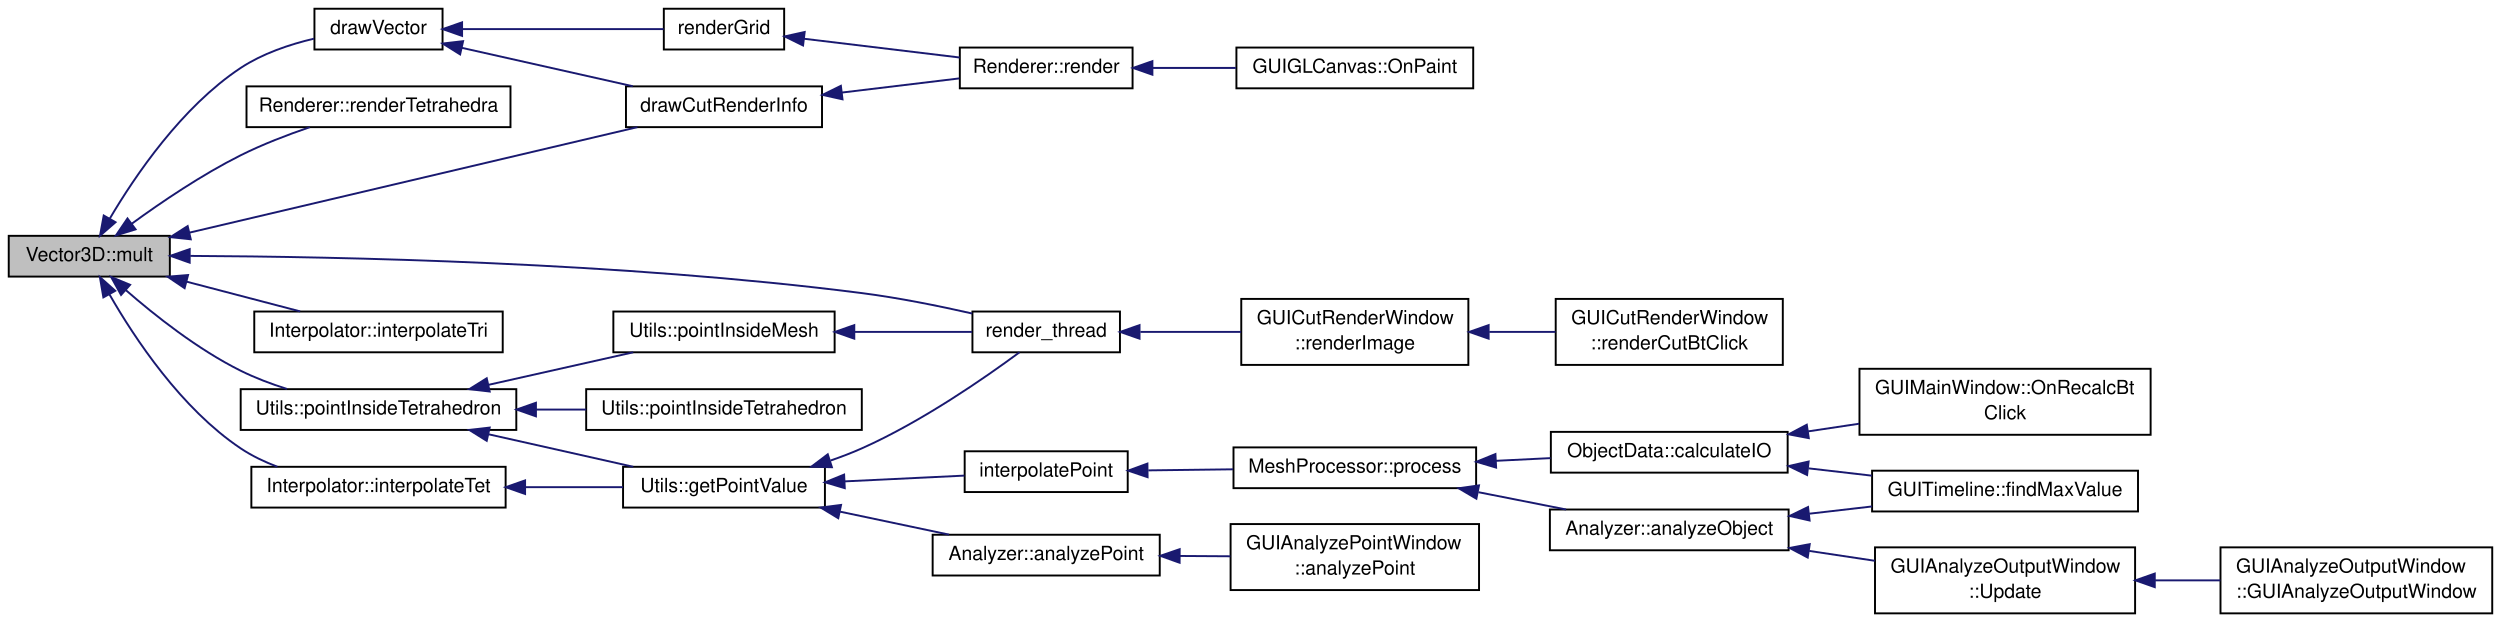
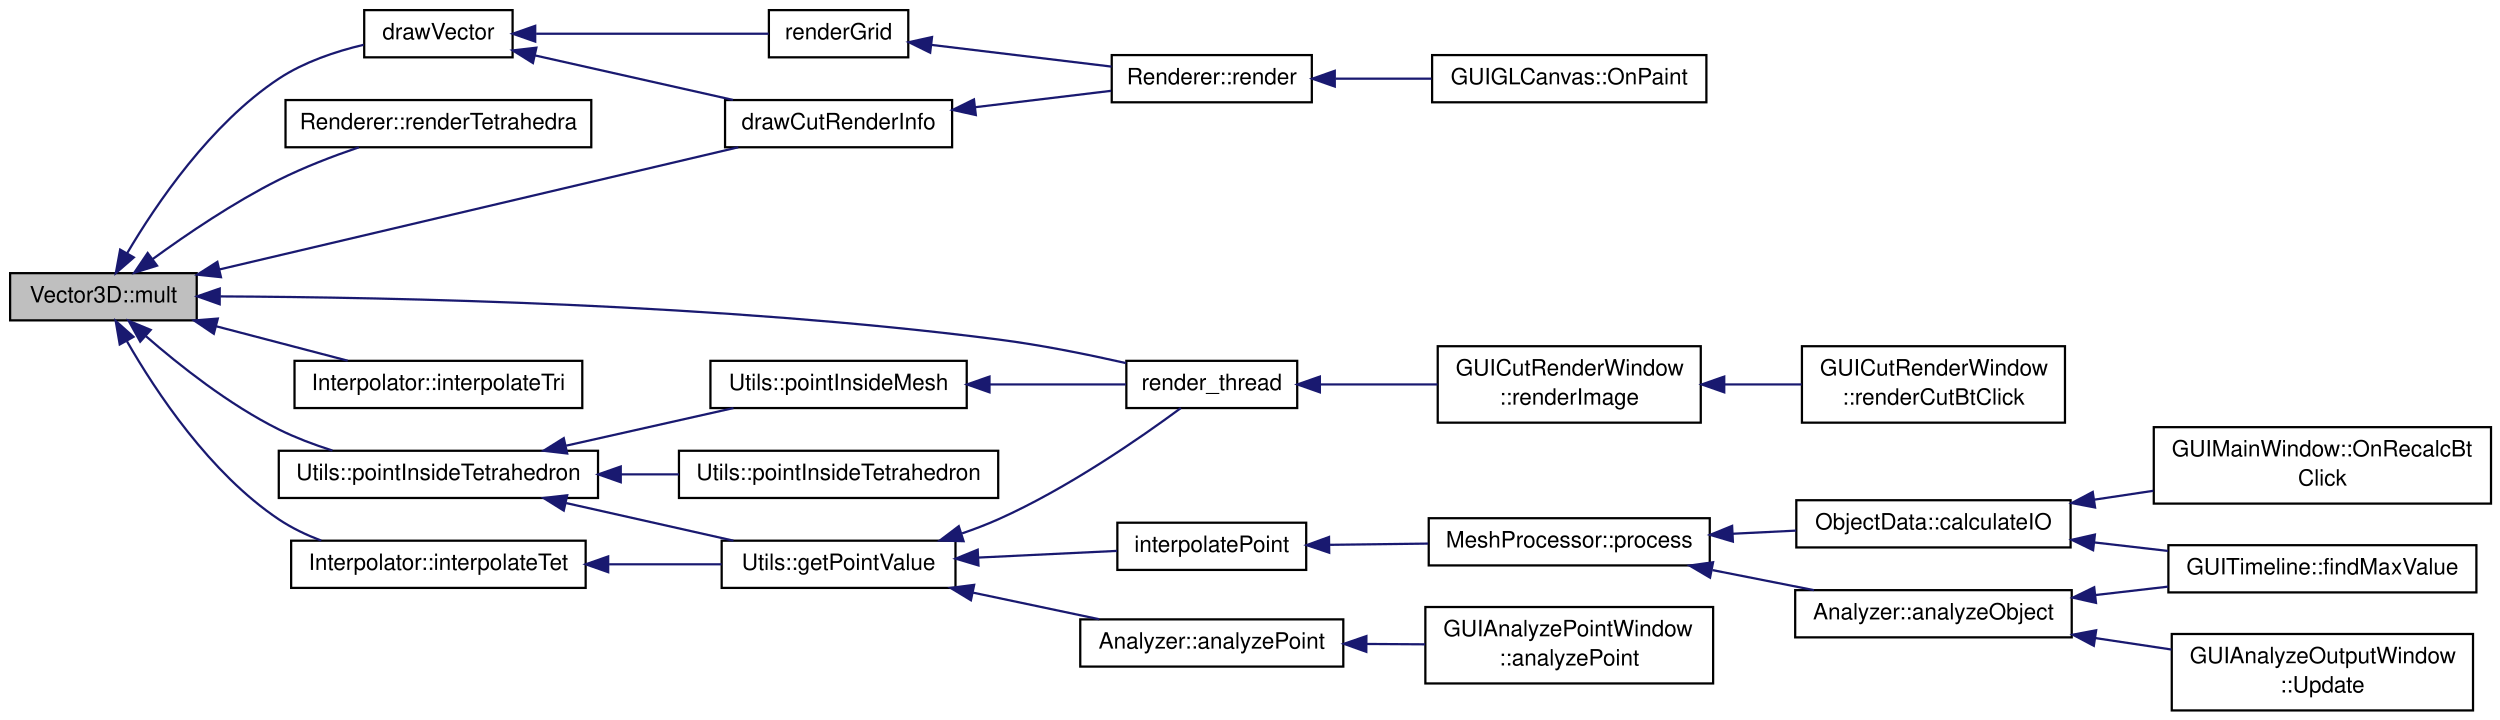
- <svg xmlns="http://www.w3.org/2000/svg" xmlns:xlink="http://www.w3.org/1999/xlink" width="1288pt" height="320pt" viewBox="0.00 0.00 1288.00 320.00">
+ <svg xmlns="http://www.w3.org/2000/svg" xmlns:xlink="http://www.w3.org/1999/xlink" width="1112pt" height="320pt" viewBox="0.00 0.00 1112.00 320.00">
  <g id="graph1" class="graph" transform="scale(1 1) rotate(0) translate(4 316)">
    <g id="node1" class="node">
      <polygon fill="#bfbfbf" stroke="black" points="0.5,-173.5 0.5,-194.5 83.5,-194.5 83.5,-173.5 0.5,-173.5" />
      <text text-anchor="middle" x="42" y="-181.5" font-family="Helvetica,sans-Serif" font-size="10.00">Vector3D::mult</text>
    </g>
    <g id="node3" class="node">
      <a xlink:href="GUICutRenderWindow_8cpp.xhtml#aeaaae4c8452680389d221d0e60a6fc33" target="_top" xlink:title="Funktion zum verteilten berechnen der 2D-Temperaturverteilung. ">
        <polygon fill="none" stroke="black" points="497,-134.5 497,-155.5 573,-155.5 573,-134.5 497,-134.5" />
        <text text-anchor="middle" x="535" y="-142.5" font-family="Helvetica,sans-Serif" font-size="10.00">render_thread</text>
      </a>
    </g>
    <g id="edge2" class="edge">
      <path fill="none" stroke="midnightblue" d="M94.013,-184.159C170.241,-183.795 316.637,-180.827 440,-165 458.891,-162.576 479.614,-158.396 496.872,-154.481" />
      <polygon fill="midnightblue" stroke="midnightblue" points="93.72,-180.66 83.732,-184.194 93.744,-187.66 93.72,-180.66" />
    </g>
    <g id="node9" class="node">
      <a xlink:href="classRenderer.xhtml#a927f376a6283de3181b86f65b927386c" target="_top" xlink:title="Zeichnet die Tetraeder eines Materials des Objekts. ">
        <polygon fill="none" stroke="black" points="123,-250.5 123,-271.5 259,-271.5 259,-250.5 123,-250.5" />
        <text text-anchor="middle" x="191" y="-258.5" font-family="Helvetica,sans-Serif" font-size="10.00">Renderer::renderTetrahedra</text>
      </a>
    </g>
    <g id="edge8" class="edge">
      <path fill="none" stroke="midnightblue" d="M63.932,-200.781C79.089,-211.825 100.04,-226.029 120,-236 131.223,-241.606 144.013,-246.524 155.617,-250.48" />
      <polygon fill="midnightblue" stroke="midnightblue" points="65.847,-197.843 55.729,-194.699 61.678,-203.466 65.847,-197.843" />
    </g>
    <g id="node11" class="node">
      <a xlink:href="Renderer_8cpp.xhtml#a4225af4db7b633515f133a4f40c72b33" target="_top" xlink:title="Zeichnet einen Vektor als Pfeil. ">
        <polygon fill="none" stroke="black" points="158,-290.5 158,-311.5 224,-311.5 224,-290.5 158,-290.5" />
        <text text-anchor="middle" x="191" y="-298.5" font-family="Helvetica,sans-Serif" font-size="10.00">drawVector</text>
      </a>
    </g>
    <g id="edge10" class="edge">
      <path fill="none" stroke="midnightblue" d="M52.55,-203.362C65.552,-225.412 89.692,-260.967 120,-281 131.217,-288.415 145.177,-293.111 157.743,-296.073" />
      <polygon fill="midnightblue" stroke="midnightblue" points="55.52,-201.506 47.525,-194.554 49.44,-204.974 55.52,-201.506" />
    </g>
    <g id="node19" class="node">
      <a xlink:href="Renderer_8cpp.xhtml#a608a02845726b8844beac12e5154c500" target="_top" xlink:title="Visualisiert Informationen über eine 2D-Temperaturverteilung. ">
        <polygon fill="none" stroke="black" points="318.5,-250.5 318.5,-271.5 419.5,-271.5 419.5,-250.5 318.5,-250.5" />
        <text text-anchor="middle" x="369" y="-258.5" font-family="Helvetica,sans-Serif" font-size="10.00">drawCutRenderInfo</text>
      </a>
    </g>
    <g id="edge22" class="edge">
      <path fill="none" stroke="midnightblue" d="M93.564,-196.142C157.142,-211.113 264.153,-236.311 324.365,-250.49" />
      <polygon fill="midnightblue" stroke="midnightblue" points="94.283,-192.716 83.747,-193.83 92.678,-199.529 94.283,-192.716" />
    </g>
    <g id="node23" class="node">
      <a xlink:href="classInterpolator.xhtml#ad59ac6ed3822e08a67ac7d1ee88a5bd2" target="_top" xlink:title="Ermittelt den Wert für einen beliebigen Punkt in einer Ebene. ">
        <polygon fill="none" stroke="black" points="127,-134.5 127,-155.5 255,-155.5 255,-134.5 127,-134.5" />
        <text text-anchor="middle" x="191" y="-142.5" font-family="Helvetica,sans-Serif" font-size="10.00">Interpolator::interpolateTri</text>
      </a>
    </g>
    <g id="edge24" class="edge">
      <path fill="none" stroke="midnightblue" d="M92.044,-170.901C111.113,-165.91 132.588,-160.289 150.646,-155.562" />
      <polygon fill="midnightblue" stroke="midnightblue" points="91.109,-167.528 82.322,-173.446 92.882,-174.3 91.109,-167.528" />
    </g>
    <g id="node25" class="node">
      <a xlink:href="classInterpolator.xhtml#a30e714ca6dff9b5745d029f95af1420a" target="_top" xlink:title="Ermittelt den Wert für einen beliebigen Punkt im Raum. ">
        <polygon fill="none" stroke="black" points="125.5,-54.5 125.5,-75.5 256.5,-75.5 256.5,-54.5 125.5,-54.5" />
        <text text-anchor="middle" x="191" y="-62.5" font-family="Helvetica,sans-Serif" font-size="10.00">Interpolator::interpolateTet</text>
      </a>
    </g>
    <g id="edge26" class="edge">
      <path fill="none" stroke="midnightblue" d="M52.451,-164.236C65.36,-141.728 89.412,-105.437 120,-85 125.75,-81.158 132.233,-78.047 138.885,-75.53" />
      <polygon fill="midnightblue" stroke="midnightblue" points="49.254,-162.784 47.467,-173.227 55.376,-166.178 49.254,-162.784" />
    </g>
-     <g id="node51" class="node">
+     <g id="node49" class="node">
      <a xlink:href="namespaceUtils.xhtml#a9b995a1220a78be108b19bda4b776332" target="_top" xlink:title="Testet, ob sich ein Punkt innerhalb eines Tetraeders befindet. ">
        <polygon fill="none" stroke="black" points="120,-94.5 120,-115.5 262,-115.5 262,-94.5 120,-94.5" />
        <text text-anchor="middle" x="191" y="-102.5" font-family="Helvetica,sans-Serif" font-size="10.00">Utils::pointInsideTetrahedron</text>
      </a>
    </g>
-     <g id="edge54" class="edge">
+     <g id="edge52" class="edge">
      <path fill="none" stroke="midnightblue" d="M60.801,-166.554C75.818,-153.457 97.932,-135.963 120,-125 127.455,-121.297 135.701,-118.184 143.856,-115.602" />
      <polygon fill="midnightblue" stroke="midnightblue" points="58.364,-164.038 53.235,-173.309 63.026,-169.26 58.364,-164.038" />
    </g>
    <g id="node5" class="node">
      <a xlink:href="classGUICutRenderWindow.xhtml#a9eedb7088ad31f4680a77ed3a06fa60c" target="_top" xlink:title="Berechnet die 2D-Temperaturverteilung als Grafik. ">
        <polygon fill="none" stroke="black" points="635.5,-128 635.5,-162 752.5,-162 752.5,-128 635.5,-128" />
        <text text-anchor="start" x="643.5" y="-149" font-family="Helvetica,sans-Serif" font-size="10.00">GUICutRenderWindow</text>
        <text text-anchor="middle" x="694" y="-136" font-family="Helvetica,sans-Serif" font-size="10.00">::renderImage</text>
      </a>
    </g>
    <g id="edge4" class="edge">
      <path fill="none" stroke="midnightblue" d="M583.51,-145C599.887,-145 618.343,-145 635.414,-145" />
      <polygon fill="midnightblue" stroke="midnightblue" points="583.084,-141.5 573.084,-145 583.084,-148.5 583.084,-141.5" />
    </g>
    <g id="node7" class="node">
      <a xlink:href="classGUICutRenderWindow.xhtml#a7cd1bfbec53756a1cbbe1616b4d46c7a" target="_top" xlink:title="Behandelt das Drücken des Buttons zur Berechnung der zweidimensionalen Temperaturverteilung. ">
        <polygon fill="none" stroke="black" points="797.5,-128 797.5,-162 914.5,-162 914.5,-128 797.5,-128" />
        <text text-anchor="start" x="805.5" y="-149" font-family="Helvetica,sans-Serif" font-size="10.00">GUICutRenderWindow</text>
        <text text-anchor="middle" x="856" y="-136" font-family="Helvetica,sans-Serif" font-size="10.00">::renderCutBtClick</text>
      </a>
    </g>
    <g id="edge6" class="edge">
      <path fill="none" stroke="midnightblue" d="M763.263,-145C774.624,-145 786.3,-145 797.371,-145" />
      <polygon fill="midnightblue" stroke="midnightblue" points="762.944,-141.5 752.944,-145 762.944,-148.5 762.944,-141.5" />
    </g>
    <g id="node13" class="node">
      <a xlink:href="Renderer_8cpp.xhtml#ac35d259852428046b123c635864e2197" target="_top" xlink:title="Zeichnet markante Linien zum leichteren Erfassen des Koordinatensystems. ">
        <polygon fill="none" stroke="black" points="338,-290.5 338,-311.5 400,-311.5 400,-290.5 338,-290.5" />
        <text text-anchor="middle" x="369" y="-298.5" font-family="Helvetica,sans-Serif" font-size="10.00">renderGrid</text>
      </a>
    </g>
    <g id="edge12" class="edge">
      <path fill="none" stroke="midnightblue" d="M234.473,-301C266.489,-301 309.263,-301 337.903,-301" />
      <polygon fill="midnightblue" stroke="midnightblue" points="234.063,-297.5 224.063,-301 234.063,-304.5 234.063,-297.5" />
    </g>
    <g id="edge18" class="edge">
      <path fill="none" stroke="midnightblue" d="M233.858,-291.369C260.465,-285.39 294.676,-277.702 322.02,-271.557" />
      <polygon fill="midnightblue" stroke="midnightblue" points="233.053,-287.963 224.063,-293.57 234.587,-294.792 233.053,-287.963" />
    </g>
    <g id="node15" class="node">
      <a xlink:href="classRenderer.xhtml#af7e5f8f68742f198e315fb4683a605a4" target="_top" xlink:title="Zeichnet das Objekt (Attribut object). ">
        <polygon fill="none" stroke="black" points="490.5,-270.5 490.5,-291.5 579.5,-291.5 579.5,-270.5 490.5,-270.5" />
        <text text-anchor="middle" x="535" y="-278.5" font-family="Helvetica,sans-Serif" font-size="10.00">Renderer::render</text>
      </a>
    </g>
    <g id="edge14" class="edge">
      <path fill="none" stroke="midnightblue" d="M410.238,-296.032C434.621,-293.094 465.505,-289.373 490.445,-286.368" />
      <polygon fill="midnightblue" stroke="midnightblue" points="409.733,-292.567 400.223,-297.238 410.57,-299.517 409.733,-292.567" />
    </g>
    <g id="node17" class="node">
      <a xlink:href="classGUIGLCanvas.xhtml#a83f52d08591920a339150c2f45069c8f" target="_top" xlink:title="Event-Tabellendeklaration für wxWidgets. ">
        <polygon fill="none" stroke="black" points="633,-270.5 633,-291.5 755,-291.5 755,-270.5 633,-270.5" />
        <text text-anchor="middle" x="694" y="-278.5" font-family="Helvetica,sans-Serif" font-size="10.00">GUIGLCanvas::OnPaint</text>
      </a>
    </g>
    <g id="edge16" class="edge">
      <path fill="none" stroke="midnightblue" d="M590.007,-281C603.787,-281 618.654,-281 632.717,-281" />
      <polygon fill="midnightblue" stroke="midnightblue" points="589.714,-277.5 579.713,-281 589.713,-284.5 589.714,-277.5" />
    </g>
    <g id="edge20" class="edge">
      <path fill="none" stroke="midnightblue" d="M429.674,-268.31C449.704,-270.723 471.609,-273.362 490.228,-275.606" />
      <polygon fill="midnightblue" stroke="midnightblue" points="430.054,-264.831 419.707,-267.109 429.217,-271.78 430.054,-264.831" />
    </g>
    <g id="node27" class="node">
      <a xlink:href="namespaceUtils.xhtml#a6a0ae18a42e2d206bc1b43da27820fe2" target="_top" xlink:title="Gibt den inter/extrapolierten Wert eines Punktes zurück. ">
        <polygon fill="none" stroke="black" points="317,-54.5 317,-75.5 421,-75.5 421,-54.5 317,-54.5" />
        <text text-anchor="middle" x="369" y="-62.5" font-family="Helvetica,sans-Serif" font-size="10.00">Utils::getPointValue</text>
      </a>
    </g>
    <g id="edge28" class="edge">
      <path fill="none" stroke="midnightblue" d="M266.924,-65C283.797,-65 301.312,-65 316.971,-65" />
      <polygon fill="midnightblue" stroke="midnightblue" points="266.522,-61.5 256.522,-65 266.522,-68.5 266.522,-61.5" />
    </g>
    <g id="edge30" class="edge">
      <path fill="none" stroke="midnightblue" d="M423.933,-78.747C429.439,-80.637 434.882,-82.721 440,-85 470.829,-98.728 503.375,-121.303 521.239,-134.498" />
      <polygon fill="midnightblue" stroke="midnightblue" points="424.6,-75.285 414.009,-75.557 422.458,-81.949 424.6,-75.285" />
    </g>
    <g id="node30" class="node">
      <a xlink:href="classAnalyzer.xhtml#a8f73ee0aa71ae395a74b43dc76b35458" target="_top" xlink:title="Ermittelt Daten für einen Punkt am aktuell ausgewählten Zeitpunkt. ">
        <polygon fill="none" stroke="black" points="476.5,-19.5 476.5,-40.5 593.5,-40.5 593.5,-19.5 476.5,-19.5" />
        <text text-anchor="middle" x="535" y="-27.5" font-family="Helvetica,sans-Serif" font-size="10.00">Analyzer::analyzePoint</text>
      </a>
    </g>
    <g id="edge32" class="edge">
      <path fill="none" stroke="midnightblue" d="M428.83,-52.385C447.227,-48.507 467.274,-44.28 484.943,-40.554" />
      <polygon fill="midnightblue" stroke="midnightblue" points="427.868,-49.011 418.805,-54.499 429.312,-55.86 427.868,-49.011" />
    </g>
    <g id="node34" class="node">
      <a xlink:href="MeshProcessor_8cpp.xhtml#ad2670c4e8381f9a0a89c65f5559ed421" target="_top" xlink:title="interpolatePoint">
        <polygon fill="none" stroke="black" points="493,-62.5 493,-83.5 577,-83.5 577,-62.5 493,-62.5" />
        <text text-anchor="middle" x="535" y="-70.5" font-family="Helvetica,sans-Serif" font-size="10.00">interpolatePoint</text>
      </a>
    </g>
    <g id="edge36" class="edge">
      <path fill="none" stroke="midnightblue" d="M431.294,-68.002C451.826,-68.992 474.164,-70.068 492.832,-70.968" />
      <polygon fill="midnightblue" stroke="midnightblue" points="431.225,-64.495 421.068,-67.509 430.888,-71.487 431.225,-64.495" />
    </g>
    <g id="node32" class="node">
      <a xlink:href="classGUIAnalyzePointWindow.xhtml#aa84ea9958e8b41423f01316d01ba5151" target="_top" xlink:title="Event-Tabellendeklaration für wxWidgets. ">
        <polygon fill="none" stroke="black" points="630,-12 630,-46 758,-46 758,-12 630,-12" />
        <text text-anchor="start" x="638" y="-33" font-family="Helvetica,sans-Serif" font-size="10.00">GUIAnalyzePointWindow</text>
        <text text-anchor="middle" x="694" y="-20" font-family="Helvetica,sans-Serif" font-size="10.00">::analyzePoint</text>
      </a>
    </g>
    <g id="edge34" class="edge">
      <path fill="none" stroke="midnightblue" d="M603.811,-29.567C612.466,-29.513 621.294,-29.457 629.874,-29.403" />
      <polygon fill="midnightblue" stroke="midnightblue" points="603.732,-26.068 593.754,-29.631 603.776,-33.067 603.732,-26.068" />
    </g>
    <g id="node36" class="node">
      <a xlink:href="classMeshProcessor.xhtml#a060c3815db33f8e52ac620ed2239ccc9" target="_top" xlink:title="Berechnet die Temperaturverteilung für ein Objekt. ">
        <polygon fill="none" stroke="black" points="631.5,-64.5 631.5,-85.5 756.5,-85.5 756.5,-64.5 631.5,-64.5" />
        <text text-anchor="middle" x="694" y="-72.5" font-family="Helvetica,sans-Serif" font-size="10.00">MeshProcessor::process</text>
      </a>
    </g>
    <g id="edge38" class="edge">
      <path fill="none" stroke="midnightblue" d="M587.595,-73.662C601.564,-73.837 616.789,-74.029 631.241,-74.211" />
      <polygon fill="midnightblue" stroke="midnightblue" points="587.235,-70.157 577.192,-73.531 587.147,-77.156 587.235,-70.157" />
    </g>
    <g id="node38" class="node">
      <a xlink:href="classAnalyzer.xhtml#a2a7b5f169f664ccd9f206e508cba78ef" target="_top" xlink:title="Ermittelt Daten für ein Objekt. ">
        <polygon fill="none" stroke="black" points="794.5,-32.5 794.5,-53.5 917.5,-53.5 917.5,-32.5 794.5,-32.5" />
        <text text-anchor="middle" x="856" y="-40.5" font-family="Helvetica,sans-Serif" font-size="10.00">Analyzer::analyzeObject</text>
      </a>
    </g>
    <g id="edge40" class="edge">
      <path fill="none" stroke="midnightblue" d="M757.684,-62.42C772.633,-59.468 788.407,-56.352 802.839,-53.501" />
      <polygon fill="midnightblue" stroke="midnightblue" points="756.626,-59.062 747.494,-64.433 757.983,-65.929 756.626,-59.062" />
    </g>
-     <g id="node46" class="node">
+     <g id="node44" class="node">
      <a xlink:href="classObjectData.xhtml#af3a850833d08eb9b45357449f455e24d" target="_top" xlink:title="Zerlegt das Objekt in Tetraeder (Schnittstelle zur Tetgen-Bibliothek) und Berechnet die Temperaturver...">
        <polygon fill="none" stroke="black" points="795,-72.5 795,-93.5 917,-93.5 917,-72.5 795,-72.5" />
        <text text-anchor="middle" x="856" y="-80.5" font-family="Helvetica,sans-Serif" font-size="10.00">ObjectData::calculateIO</text>
      </a>
    </g>
-     <g id="edge48" class="edge">
+     <g id="edge46" class="edge">
      <path fill="none" stroke="midnightblue" d="M766.745,-78.592C776.14,-79.056 785.684,-79.528 794.866,-79.981" />
      <polygon fill="midnightblue" stroke="midnightblue" points="766.794,-75.091 756.633,-78.093 766.449,-82.082 766.794,-75.091" />
    </g>
    <g id="node40" class="node">
      <a xlink:href="classGUIAnalyzeOutputWindow.xhtml#a9ea5a7cf46d6189f368315903508cecc" target="_top" xlink:title="Methode zum aktualisieren des Fensters, alle Objekte werden erneut analysiert und die aktualisierten ...">
        <polygon fill="none" stroke="black" points="962,-0 962,-34 1096,-34 1096,-0 962,-0" />
        <text text-anchor="start" x="970" y="-21" font-family="Helvetica,sans-Serif" font-size="10.00">GUIAnalyzeOutputWindow</text>
        <text text-anchor="middle" x="1029" y="-8" font-family="Helvetica,sans-Serif" font-size="10.00">::Update</text>
      </a>
    </g>
    <g id="edge42" class="edge">
      <path fill="none" stroke="midnightblue" d="M928.127,-32.16C939.313,-30.479 950.83,-28.748 961.9,-27.084" />
      <polygon fill="midnightblue" stroke="midnightblue" points="927.337,-28.739 917.968,-33.687 928.377,-35.662 927.337,-28.739" />
    </g>
-     <g id="node44" class="node">
+     <g id="node42" class="node">
      <a xlink:href="classGUITimeline.xhtml#a099f3654aa6e7ea04df861851a0e9ec8" target="_top" xlink:title="Sucht den Zeitpunkt zwischen zwei markierten Stellen auf der Sensordaten-Zeitleiste, für den der Wäremeenergiegehalt maximal wird. ">
        <polygon fill="none" stroke="black" points="960.5,-52.5 960.5,-73.5 1097.5,-73.5 1097.5,-52.5 960.5,-52.5" />
        <text text-anchor="middle" x="1029" y="-60.5" font-family="Helvetica,sans-Serif" font-size="10.00">GUITimeline::findMaxValue</text>
      </a>
    </g>
-     <g id="edge46" class="edge">
+     <g id="edge44" class="edge">
      <path fill="none" stroke="midnightblue" d="M928.108,-51.336C938.804,-52.573 949.801,-53.844 960.422,-55.072" />
      <polygon fill="midnightblue" stroke="midnightblue" points="928.304,-47.836 917.968,-50.164 927.5,-54.789 928.304,-47.836" />
    </g>
-     <g id="node42" class="node">
-       <a xlink:href="classGUIAnalyzeOutputWindow.xhtml#af9407245a6b2a0478579c4d592a31e63" target="_top" xlink:title="Der Konstruktor. ">
-         <polygon fill="none" stroke="black" points="1140,-0 1140,-34 1280,-34 1280,-0 1140,-0" />
-         <text text-anchor="start" x="1148" y="-21" font-family="Helvetica,sans-Serif" font-size="10.00">GUIAnalyzeOutputWindow</text>
-         <text text-anchor="middle" x="1210" y="-8" font-family="Helvetica,sans-Serif" font-size="10.00">::GUIAnalyzeOutputWindow</text>
-       </a>
-     </g>
-     <g id="edge44" class="edge">
-       <path fill="none" stroke="midnightblue" d="M1106.3,-17C1117.47,-17 1128.92,-17 1139.94,-17" />
-       <polygon fill="midnightblue" stroke="midnightblue" points="1106.14,-13.5 1096.14,-17 1106.14,-20.5 1106.14,-13.5" />
-     </g>
-     <g id="edge52" class="edge">
+     <g id="edge50" class="edge">
      <path fill="none" stroke="midnightblue" d="M927.714,-74.709C938.512,-73.461 949.628,-72.176 960.36,-70.935" />
      <polygon fill="midnightblue" stroke="midnightblue" points="927.012,-71.267 917.48,-75.892 927.816,-78.221 927.012,-71.267" />
    </g>
-     <g id="node48" class="node">
+     <g id="node46" class="node">
      <a xlink:href="classGUIMainWindow.xhtml#a0c2de30274c7f52ff74ec1217e47a9e5" target="_top" xlink:title="Berechnet die 3D-Temperaturverteilung neu. ">
        <polygon fill="none" stroke="black" points="954,-92 954,-126 1104,-126 1104,-92 954,-92" />
        <text text-anchor="start" x="962" y="-113" font-family="Helvetica,sans-Serif" font-size="10.00">GUIMainWindow::OnRecalcBt</text>
        <text text-anchor="middle" x="1029" y="-100" font-family="Helvetica,sans-Serif" font-size="10.00">Click</text>
      </a>
    </g>
-     <g id="edge50" class="edge">
+     <g id="edge48" class="edge">
      <path fill="none" stroke="midnightblue" d="M927.534,-93.751C936.197,-95.053 945.067,-96.386 953.782,-97.696" />
      <polygon fill="midnightblue" stroke="midnightblue" points="927.89,-90.265 917.48,-92.24 926.849,-97.187 927.89,-90.265" />
    </g>
-     <g id="edge62" class="edge">
+     <g id="edge60" class="edge">
      <path fill="none" stroke="midnightblue" d="M247.81,-92.234C271.817,-86.839 299.434,-80.633 322.236,-75.509" />
      <polygon fill="midnightblue" stroke="midnightblue" points="246.757,-88.883 237.767,-94.49 248.291,-95.713 246.757,-88.883" />
    </g>
-     <g id="node53" class="node">
+     <g id="node51" class="node">
      <a xlink:href="namespaceUtils.xhtml#af8fc5d6dab27f759ab5d76757a53023f" target="_top" xlink:title="Testet, ob sich ein Punkt innerhalb eines Körpers befindet. ">
        <polygon fill="none" stroke="black" points="312,-134.5 312,-155.5 426,-155.5 426,-134.5 312,-134.5" />
        <text text-anchor="middle" x="369" y="-142.5" font-family="Helvetica,sans-Serif" font-size="10.00">Utils::pointInsideMesh</text>
      </a>
    </g>
-     <g id="edge56" class="edge">
+     <g id="edge54" class="edge">
      <path fill="none" stroke="midnightblue" d="M247.81,-117.766C271.817,-123.161 299.434,-129.367 322.236,-134.491" />
      <polygon fill="midnightblue" stroke="midnightblue" points="248.291,-114.287 237.767,-115.51 246.757,-121.117 248.291,-114.287" />
    </g>
-     <g id="node56" class="node">
+     <g id="node54" class="node">
      <a xlink:href="namespaceUtils.xhtml#a40eaef4d22da849a5deb2f1153d88bbc" target="_top" xlink:title="Testet, ob sich ein Punkt innerhalb eines Tetraeders befindet. ">
        <polygon fill="none" stroke="black" points="298,-94.5 298,-115.5 440,-115.5 440,-94.5 298,-94.5" />
        <text text-anchor="middle" x="369" y="-102.5" font-family="Helvetica,sans-Serif" font-size="10.00">Utils::pointInsideTetrahedron</text>
      </a>
    </g>
-     <g id="edge60" class="edge">
+     <g id="edge58" class="edge">
      <path fill="none" stroke="midnightblue" d="M272.17,-105C280.789,-105 289.506,-105 297.995,-105" />
      <polygon fill="midnightblue" stroke="midnightblue" points="272.118,-101.5 262.118,-105 272.118,-108.5 272.118,-101.5" />
    </g>
-     <g id="edge58" class="edge">
+     <g id="edge56" class="edge">
      <path fill="none" stroke="midnightblue" d="M436.136,-145C456.794,-145 478.815,-145 496.817,-145" />
      <polygon fill="midnightblue" stroke="midnightblue" points="436.128,-141.5 426.128,-145 436.128,-148.5 436.128,-141.5" />
    </g>
  </g>
</svg>
